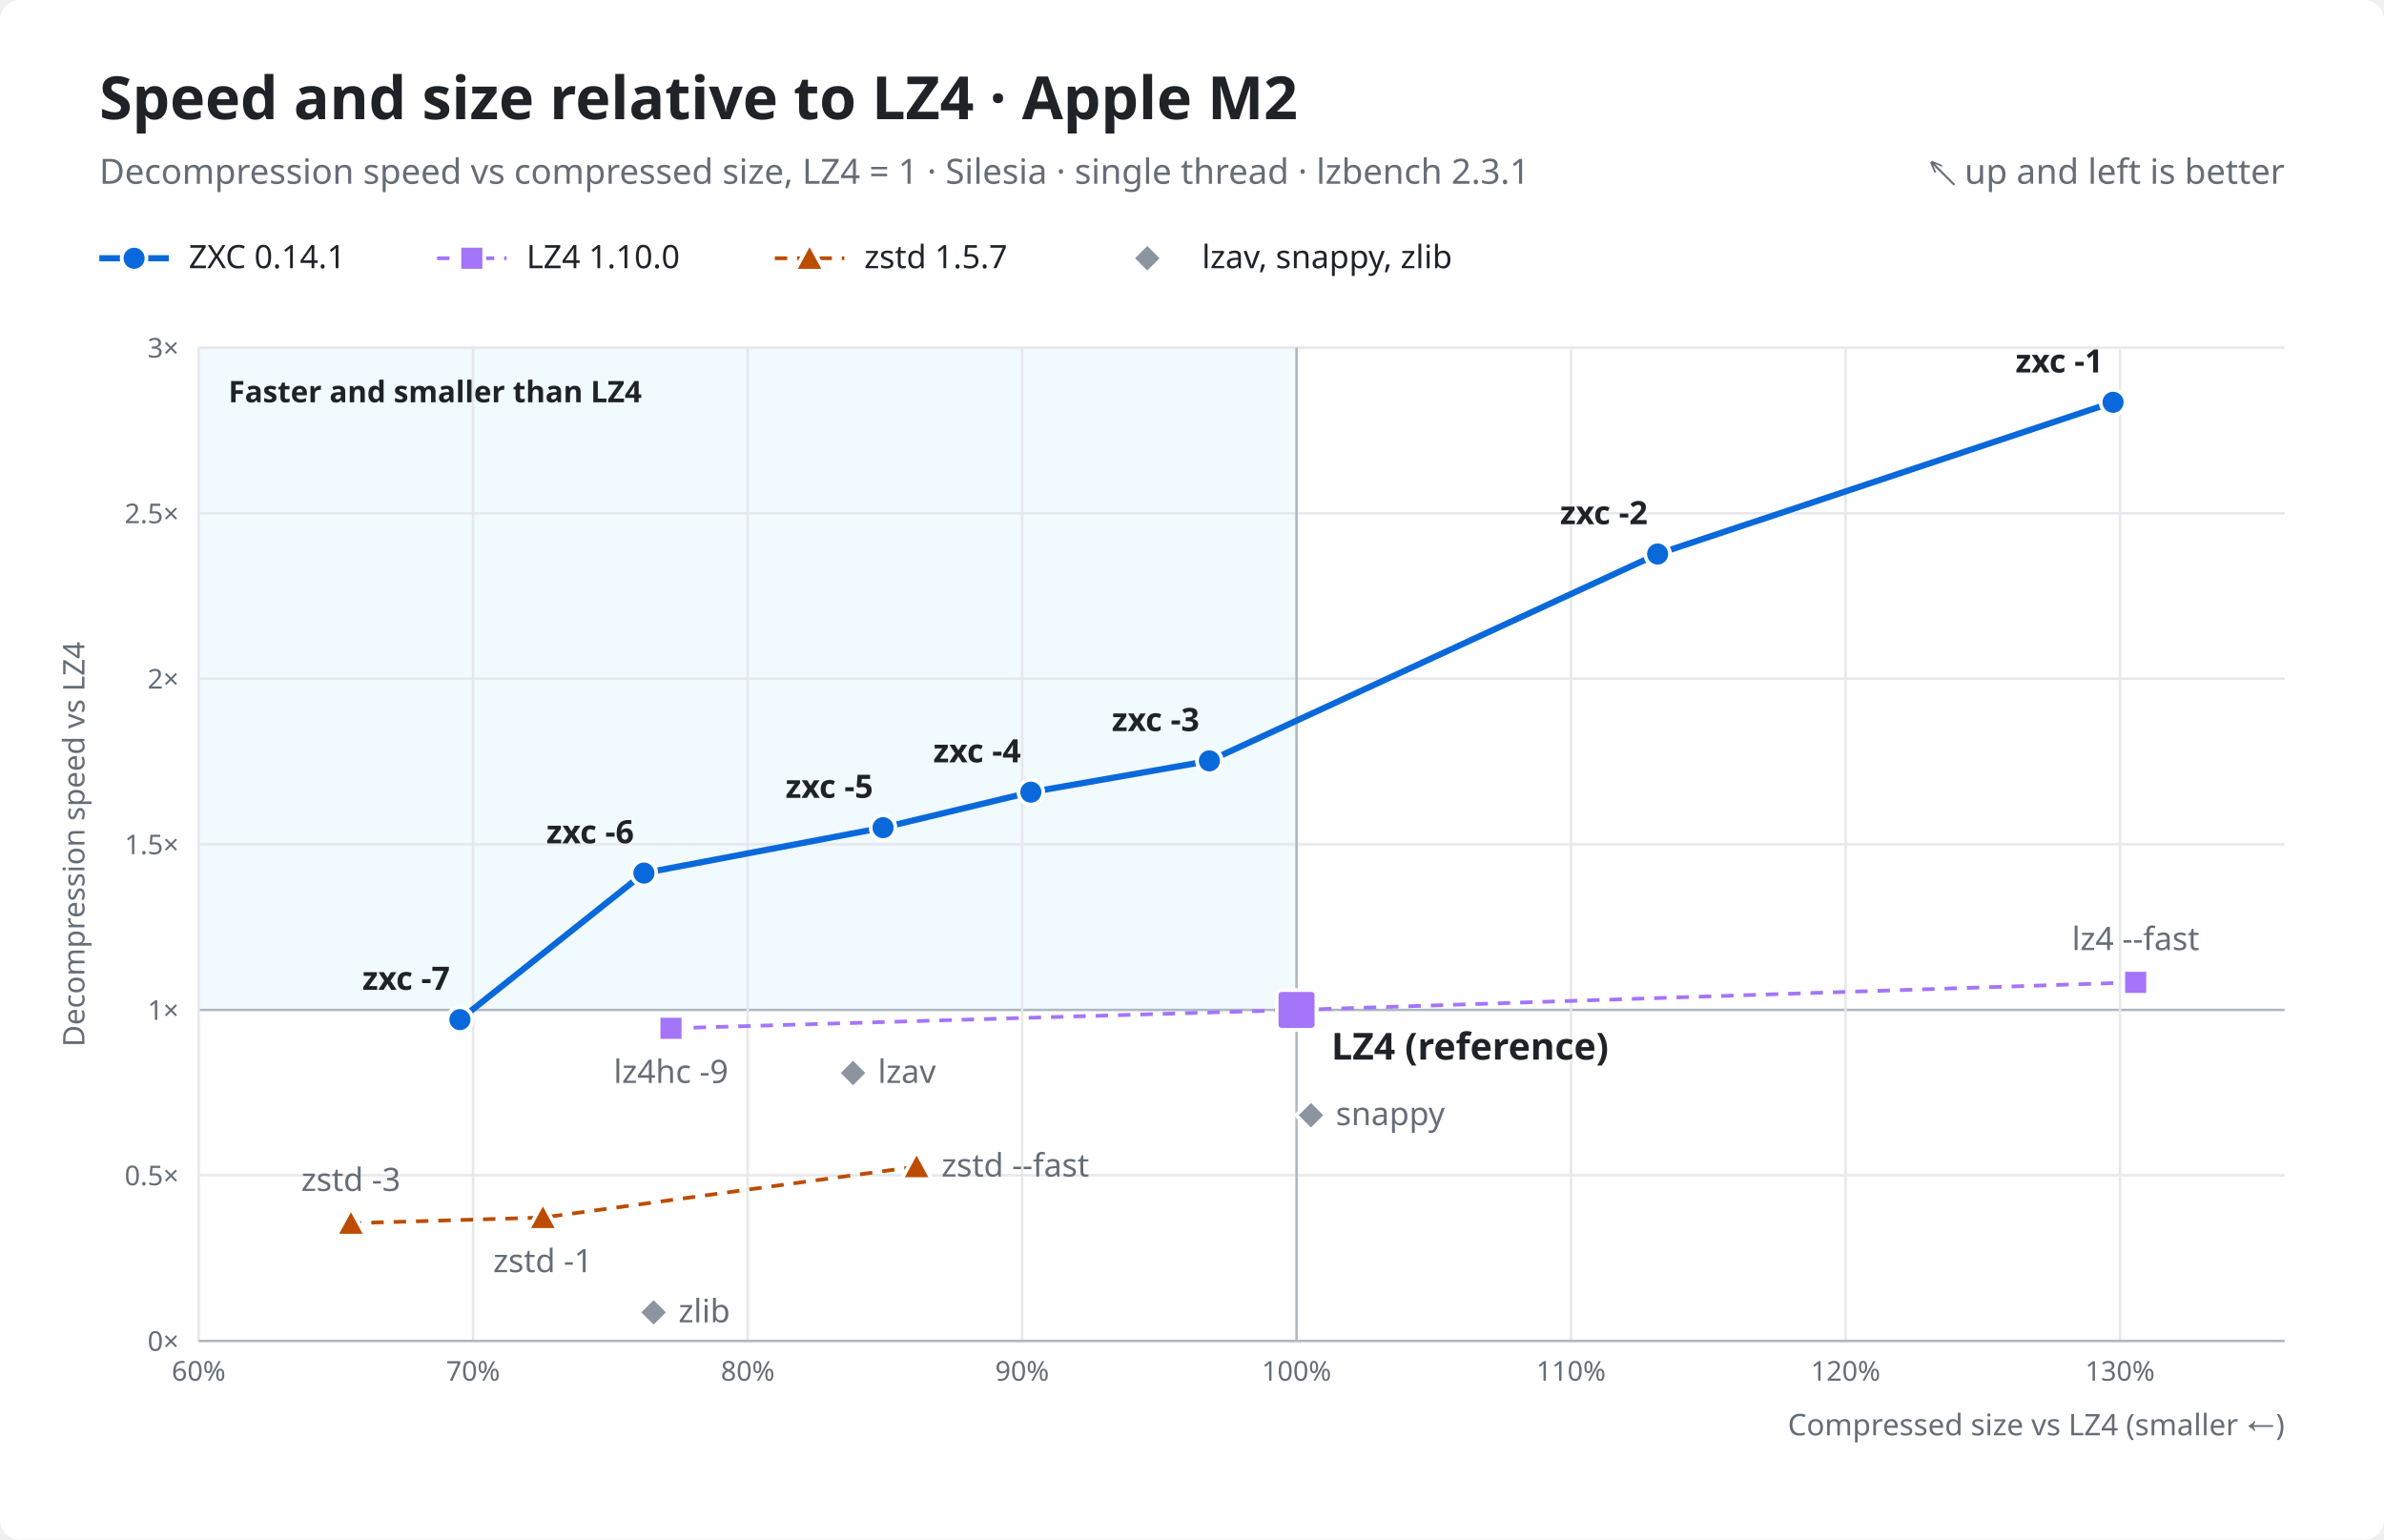
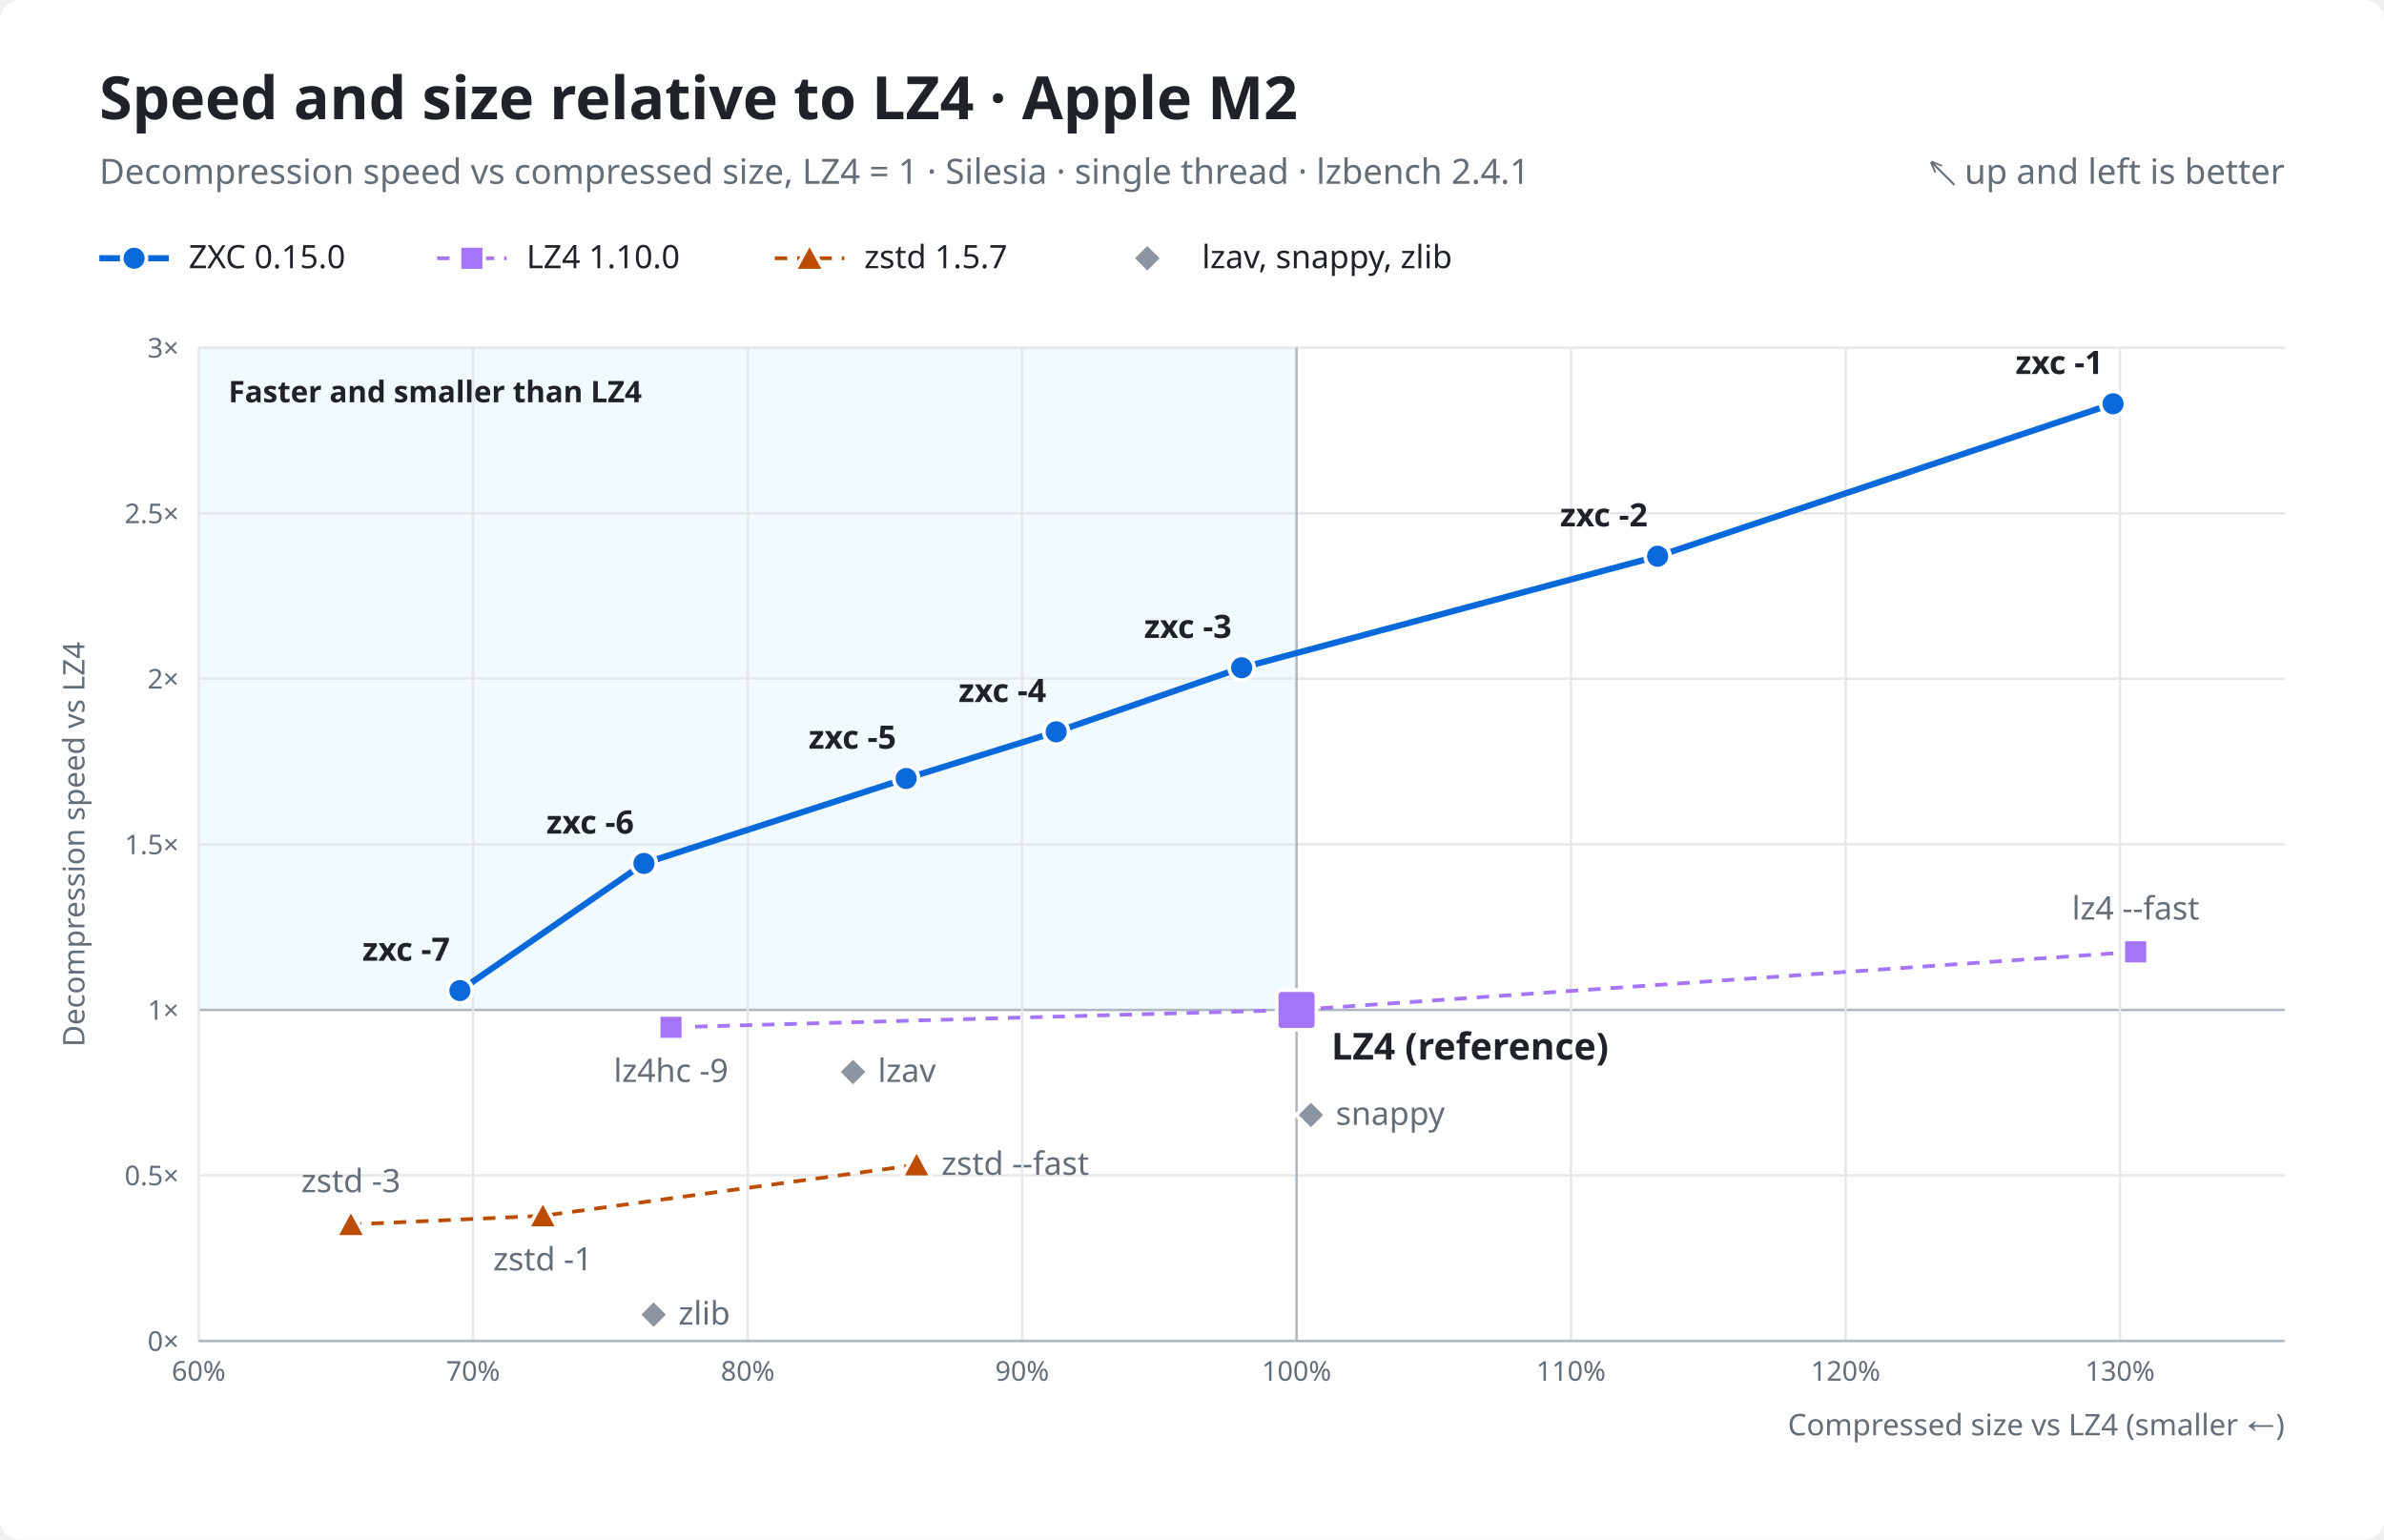
<svg xmlns="http://www.w3.org/2000/svg" viewBox="0 0 960 620" width="960" height="620" role="img" aria-label="Decompression speed and compressed size of each codec relative to LZ4 on Apple M2">
  <style>text{font-family:-apple-system,BlinkMacSystemFont,"Segoe UI","Noto Sans",Helvetica,Arial,sans-serif;font-size:11px}.t{font-size:24px;font-weight:700}.st{font-size:14px}.pt{font-size:15px;font-weight:600}.ax{font-size:12px}.b{font-weight:600}.lg{font-size:13px}.num{font-variant-numeric:tabular-nums}.grid,.axis{stroke-width:1}.ring{stroke-width:1.5}.zl{fill:none;stroke-width:2.5;stroke-linejoin:round}.vl{fill:none;stroke-width:1.5;stroke-dasharray:5 4}.ol{fill:none;stroke-width:1.5;stroke-dasharray:5 4}.bg{fill:#ffffff}text{fill:#1f2328}.mu{fill:#656d76}.grid{stroke:#e6e8eb}.axis{stroke:#afb8c1}.zl{stroke:#0969da}.zp{fill:#0969da}.gp{fill:#8c959f}.ol{stroke:#bc4c00}.op{fill:#bc4c00}.ring{stroke:#ffffff}.wash{fill:#ddf4ff}.vp{fill:#a475f9}.vl{stroke:#a475f9}@media (prefers-color-scheme:dark){.bg{fill:#0d1117}text{fill:#e6edf3}.mu{fill:#8d96a0}.grid{stroke:#21262d}.axis{stroke:#3d444d}.zl{stroke:#4493f8}.zp{fill:#4493f8}.gp{fill:#6e7681}.ol{stroke:#db6d28}.op{fill:#db6d28}.ring{stroke:#0d1117}.wash{fill:#0c2d6b}.vp{fill:#bc8cff}.vl{stroke:#bc8cff}}.m{text-anchor:middle}.e{text-anchor:end}</style>
  <rect class="bg" width="960" height="620" rx="8" />
  <text x="40" y="48" class="t">Speed and size relative to LZ4 · Apple M2</text>
-   <text x="40" y="74" class="st mu">Decompression speed vs compressed size, LZ4 = 1 · Silesia · single thread · lzbench 2.3.1</text>
+   <text x="40" y="74" class="st mu">Decompression speed vs compressed size, LZ4 = 1 · Silesia · single thread · lzbench 2.4.1</text>
  <text x="920" y="74" class="st mu e">↖ up and left is better</text>
  <path class="zl" d="M40 104h28" />
  <circle class="zp ring" cx="54" cy="104" r="5" />
-   <text x="76" y="108" class="lg">ZXC 0.14.1</text>
+   <text x="76" y="108" class="lg">ZXC 0.15.0</text>
  <path class="vl" d="M176 104h28" />
  <rect class="vp ring" x="185" y="99" width="10" height="10" />
  <text x="212" y="108" class="lg">LZ4 1.10.0</text>
  <path class="ol" d="M312 104h28" />
  <path class="op ring" d="M326 98l6 11h-12z" />
  <text x="348" y="108" class="lg">zstd 1.5.7</text>
  <path class="gp ring" d="M462 98l6 6l-6 6l-6-6z" />
  <text x="484" y="108" class="lg">lzav, snappy, zlib</text>
  <rect class="wash" x="80" y="140" width="442.1" height="266.7" opacity=".45" />
  <text x="92" y="162" class="ax b">Faster and smaller than LZ4</text>
  <path class="grid" d="M80 540h840" />
  <text x="72" y="544" class="mu num e">0×</text>
  <path class="grid" d="M80 473.3h840" />
  <text x="72" y="477.3" class="mu num e">0.5×</text>
  <path class="axis" d="M80 406.7h840" />
  <text x="72" y="410.7" class="mu num e">1×</text>
  <path class="grid" d="M80 340h840" />
  <text x="72" y="344" class="mu num e">1.5×</text>
  <path class="grid" d="M80 273.3h840" />
  <text x="72" y="277.3" class="mu num e">2×</text>
  <path class="grid" d="M80 206.7h840" />
  <text x="72" y="210.7" class="mu num e">2.5×</text>
  <path class="grid" d="M80 140h840" />
  <text x="72" y="144" class="mu num e">3×</text>
  <path class="grid" d="M80 140v400" />
  <text x="80" y="556" class="mu num m">60%</text>
  <path class="grid" d="M190.5 140v400" />
  <text x="190.5" y="556" class="mu num m">70%</text>
  <path class="grid" d="M301.1 140v400" />
  <text x="301.1" y="556" class="mu num m">80%</text>
  <path class="grid" d="M411.6 140v400" />
  <text x="411.6" y="556" class="mu num m">90%</text>
  <path class="axis" d="M522.1 140v400" />
  <text x="522.1" y="556" class="mu num m">100%</text>
  <path class="grid" d="M632.6 140v400" />
  <text x="632.6" y="556" class="mu num m">110%</text>
  <path class="grid" d="M743.2 140v400" />
  <text x="743.2" y="556" class="mu num m">120%</text>
  <path class="grid" d="M853.7 140v400" />
  <text x="853.7" y="556" class="mu num m">130%</text>
  <path class="axis" d="M80 540h840" />
  <text class="ax mu m" transform="translate(34 340) rotate(-90)">Decompression speed vs LZ4</text>
  <text x="920" y="578" class="ax mu e">Compressed size vs LZ4 (smaller ←)</text>
-   <polyline class="vl" points="860,395.6 522.1,406.7 270.2,414.1" />
-   <rect class="vp ring" x="855" y="390.6" width="10" height="10" />
-   <text x="860" y="382.6" class="lg mu m">lz4 --fast</text>
-   <rect class="vp ring" x="265.2" y="409.1" width="10" height="10" />
-   <text x="270.2" y="436.1" class="lg mu m">lz4hc -9</text>
-   <polyline class="ol" points="369.1,469.8 218.6,490.3 141.3,492.6" />
-   <path class="op ring" d="M369.1 463.8l6 11h-12z" />
-   <text x="379.1" y="473.8" class="lg mu">zstd --fast</text>
-   <path class="op ring" d="M218.6 484.3l6 11h-12z" />
-   <text x="218.6" y="512.3" class="lg mu m">zstd -1</text>
-   <path class="op ring" d="M141.3 486.6l6 11h-12z" />
-   <text x="141.3" y="479.6" class="lg mu m">zstd -3</text>
-   <path class="gp ring" d="M343.5 426.1l6 6l-6 6l-6-6z" />
-   <text x="353.5" y="436.1" class="lg mu">lzav</text>
-   <path class="gp ring" d="M527.9 443.1l6 6l-6 6l-6-6z" />
-   <text x="537.9" y="453.1" class="lg mu">snappy</text>
-   <path class="gp ring" d="M263.2 522.5l6 6l-6 6l-6-6z" />
-   <text x="273.2" y="532.5" class="lg mu">zlib</text>
+   <polyline class="vl" points="860,383.3 522.1,406.7 270.2,413.7" />
+   <rect class="vp ring" x="855" y="378.3" width="10" height="10" />
+   <text x="860" y="370.3" class="lg mu m">lz4 --fast</text>
+   <rect class="vp ring" x="265.2" y="408.7" width="10" height="10" />
+   <text x="270.2" y="435.7" class="lg mu m">lz4hc -9</text>
+   <polyline class="ol" points="369.1,469.1 218.6,489.6 141.3,493.1" />
+   <path class="op ring" d="M369.1 463.1l6 11h-12z" />
+   <text x="379.1" y="473.1" class="lg mu">zstd --fast</text>
+   <path class="op ring" d="M218.6 483.6l6 11h-12z" />
+   <text x="218.6" y="511.6" class="lg mu m">zstd -1</text>
+   <path class="op ring" d="M141.3 487.1l6 11h-12z" />
+   <text x="141.3" y="480.1" class="lg mu m">zstd -3</text>
+   <path class="gp ring" d="M343.5 425.7l6 6l-6 6l-6-6z" />
+   <text x="353.5" y="435.7" class="lg mu">lzav</text>
+   <path class="gp ring" d="M527.9 443l6 6l-6 6l-6-6z" />
+   <text x="537.9" y="453" class="lg mu">snappy</text>
+   <path class="gp ring" d="M263.2 523.4l6 6l-6 6l-6-6z" />
+   <text x="273.2" y="533.4" class="lg mu">zlib</text>
  <rect class="vp ring" x="514.1" y="398.7" width="16" height="16" rx="2" />
  <text x="536.1" y="426.7" class="pt">LZ4 (reference)</text>
-   <polyline class="zl" points="850.9,162 667.5,223.1 487,306.4 415.1,319 355.6,333.3 259.3,351.6 185.2,410.6" />
-   <circle class="zp ring" cx="850.9" cy="162" r="5" />
-   <text x="846.9" y="150" class="lg b e">zxc -1</text>
-   <circle class="zp ring" cx="667.5" cy="223.1" r="5" />
-   <text x="663.5" y="211.1" class="lg b e">zxc -2</text>
-   <circle class="zp ring" cx="487" cy="306.4" r="5" />
-   <text x="483" y="294.4" class="lg b e">zxc -3</text>
-   <circle class="zp ring" cx="415.1" cy="319" r="5" />
-   <text x="411.1" y="307" class="lg b e">zxc -4</text>
-   <circle class="zp ring" cx="355.6" cy="333.3" r="5" />
-   <text x="351.6" y="321.3" class="lg b e">zxc -5</text>
-   <circle class="zp ring" cx="259.3" cy="351.6" r="5" />
-   <text x="255.3" y="339.6" class="lg b e">zxc -6</text>
-   <circle class="zp ring" cx="185.2" cy="410.6" r="5" />
-   <text x="181.2" y="398.6" class="lg b e">zxc -7</text>
+   <polyline class="zl" points="850.9,162.6 667.5,224 500,268.9 425.3,294.7 364.9,313.5 259.3,347.7 185.2,398.9" />
+   <circle class="zp ring" cx="850.9" cy="162.6" r="5" />
+   <text x="846.9" y="150.6" class="lg b e">zxc -1</text>
+   <circle class="zp ring" cx="667.5" cy="224" r="5" />
+   <text x="663.5" y="212" class="lg b e">zxc -2</text>
+   <circle class="zp ring" cx="500" cy="268.9" r="5" />
+   <text x="496" y="256.9" class="lg b e">zxc -3</text>
+   <circle class="zp ring" cx="425.3" cy="294.7" r="5" />
+   <text x="421.3" y="282.7" class="lg b e">zxc -4</text>
+   <circle class="zp ring" cx="364.9" cy="313.5" r="5" />
+   <text x="360.9" y="301.5" class="lg b e">zxc -5</text>
+   <circle class="zp ring" cx="259.3" cy="347.7" r="5" />
+   <text x="255.3" y="335.7" class="lg b e">zxc -6</text>
+   <circle class="zp ring" cx="185.2" cy="398.9" r="5" />
+   <text x="181.2" y="386.9" class="lg b e">zxc -7</text>
</svg>
